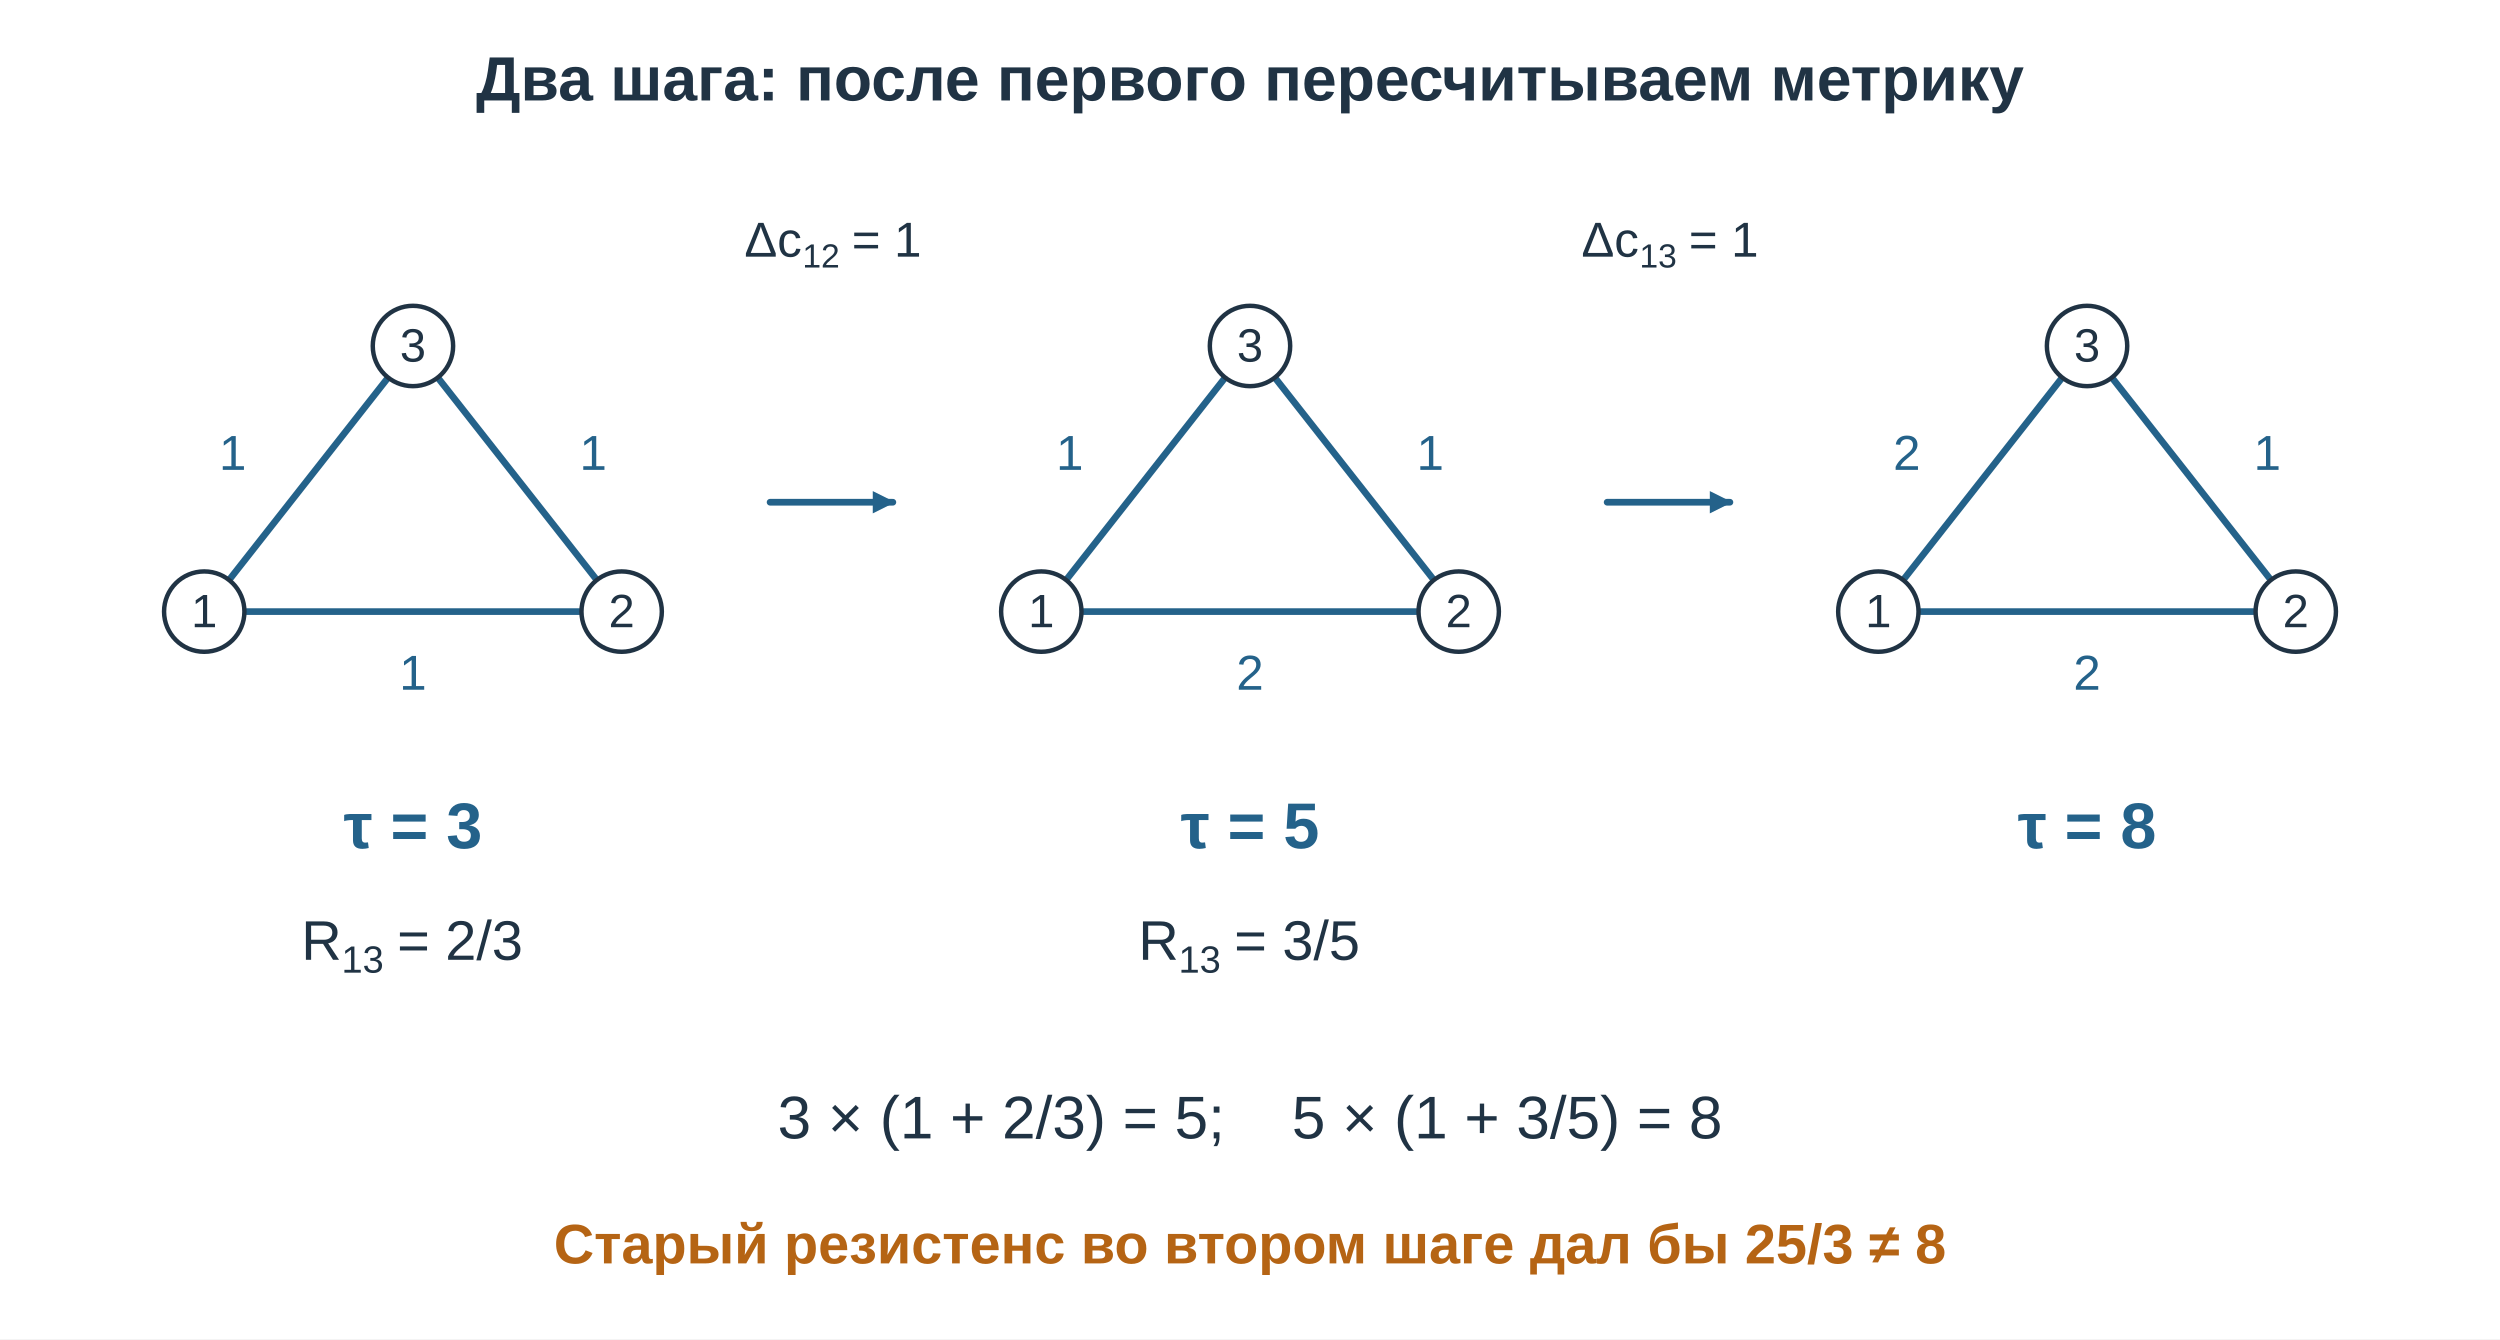
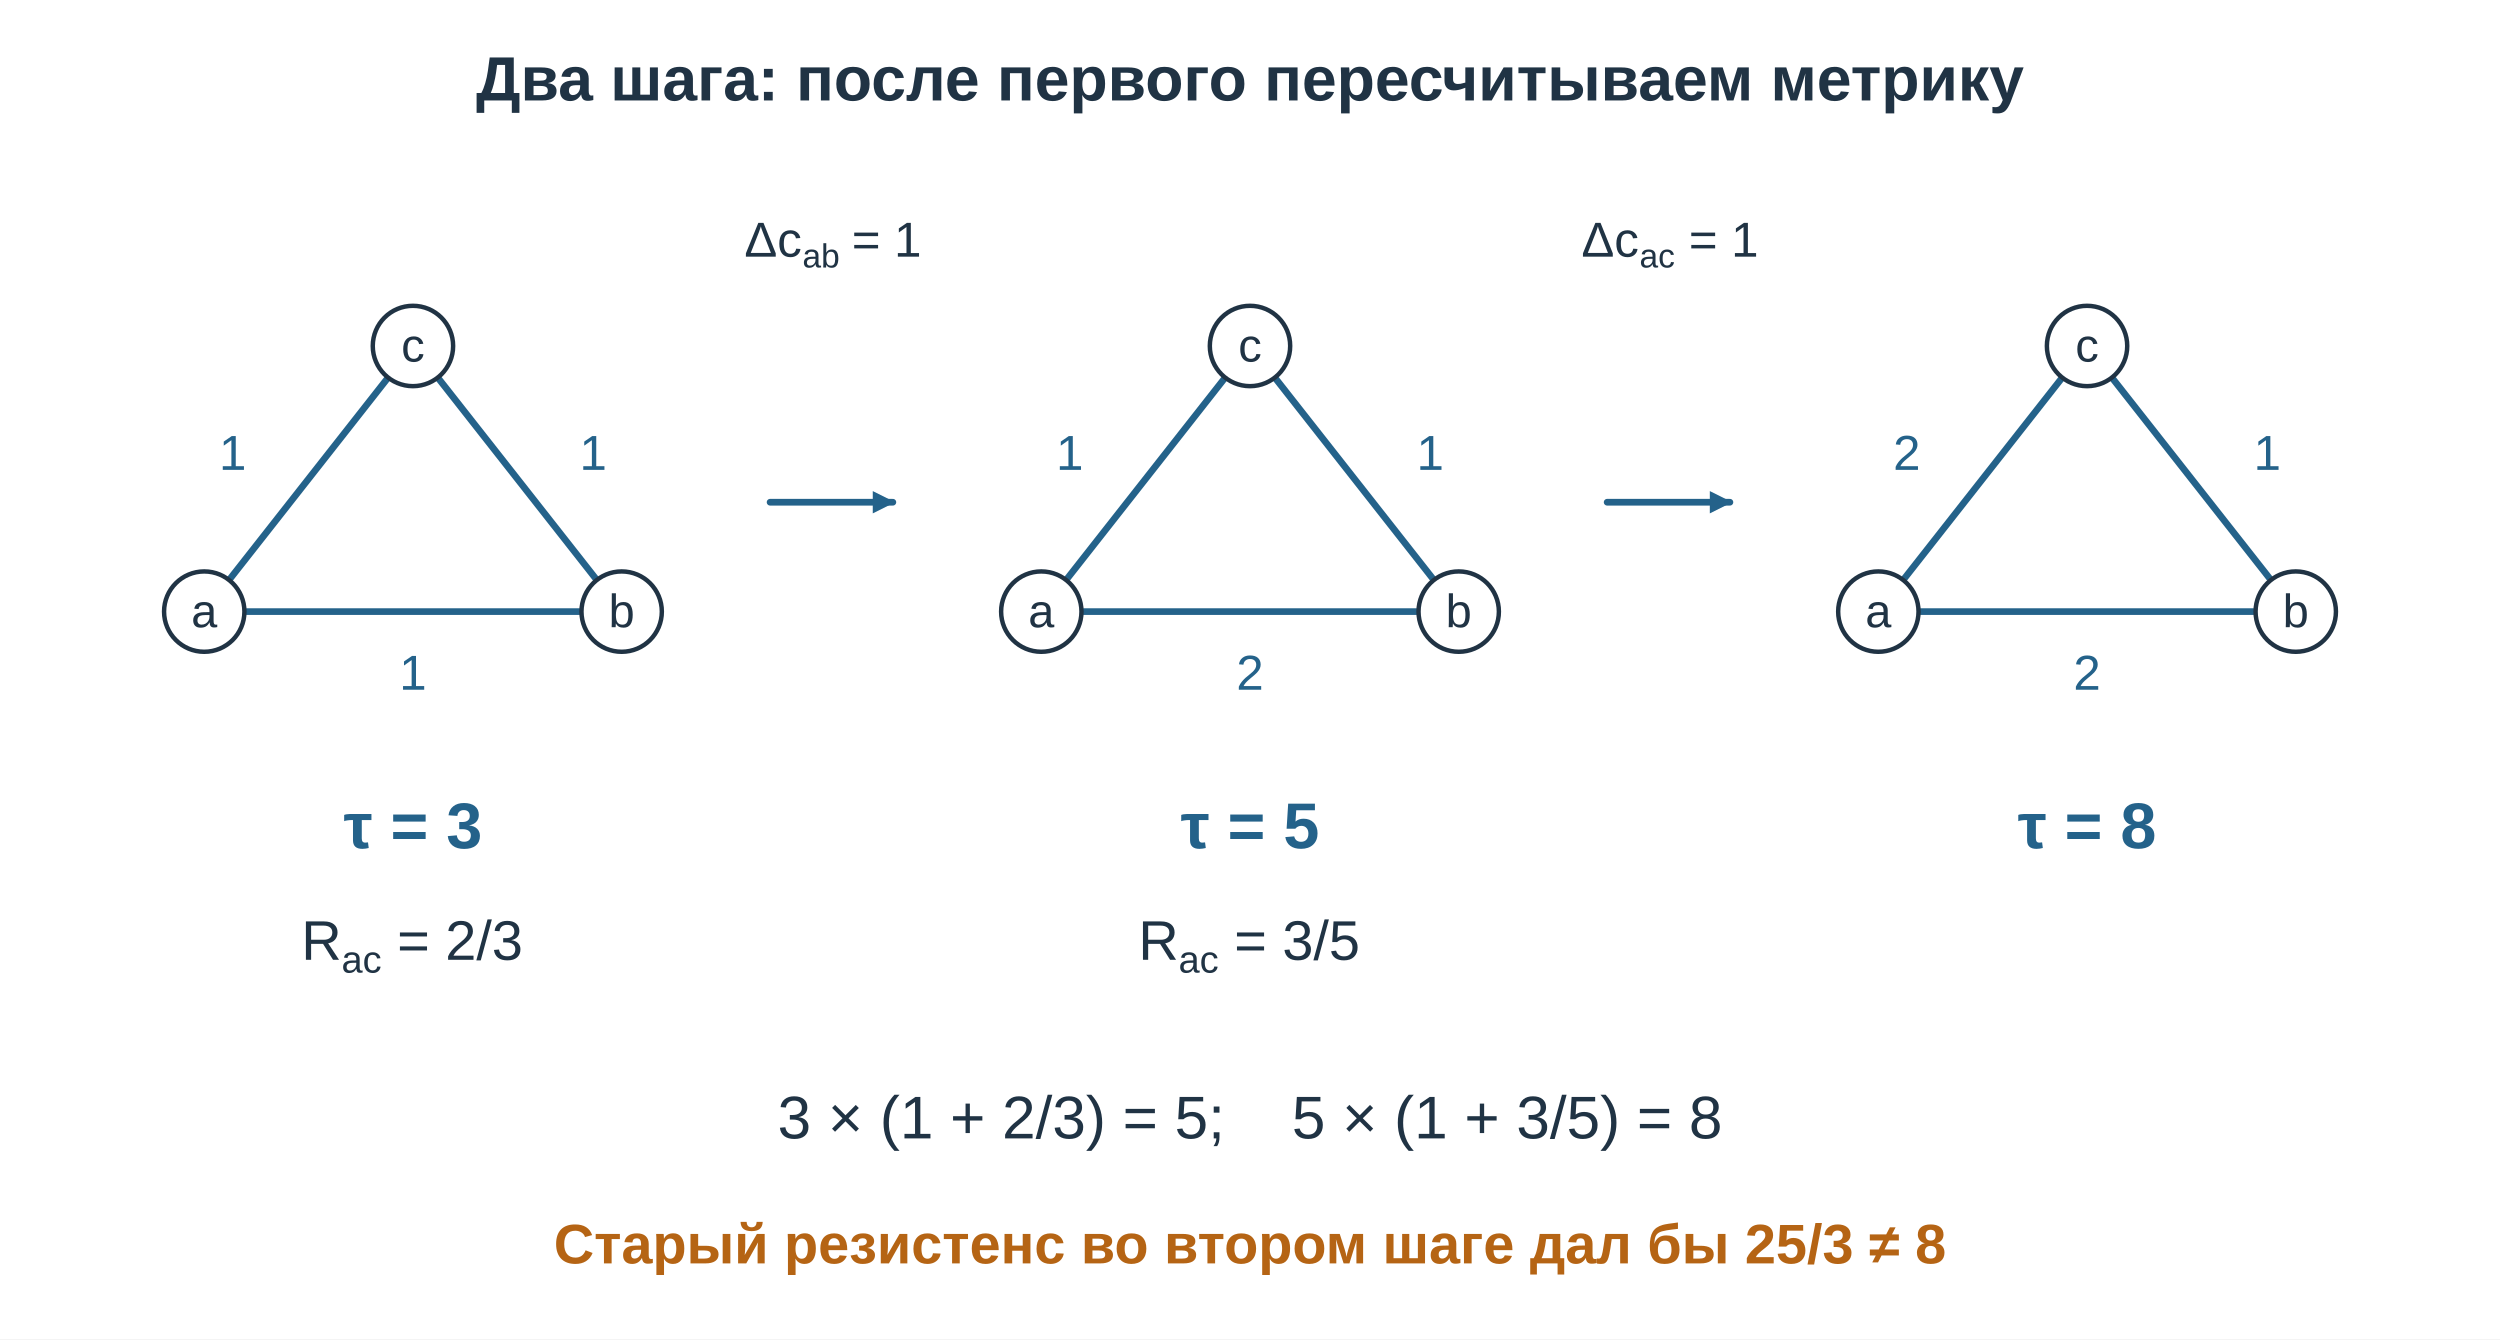
<svg xmlns="http://www.w3.org/2000/svg" width="1120" height="600" viewBox="0 0 1120 600" role="img" aria-labelledby="title">
  <defs>
    <marker id="arrow" markerWidth="12" markerHeight="12" refX="9" refY="5" orient="auto" markerUnits="userSpaceOnUse">
      <path d="M0 0 L10 5 L0 10 Z" fill="#24628a" />
    </marker>
  </defs>
  <style>text{font-family:Arial,sans-serif;fill:#203344}path,line{stroke-linecap:round;stroke-linejoin:round}</style>
  <rect width="1120" height="600" fill="white" />
  <text xml:space="preserve" x="560" y="45" font-size="28" fill="#203344" style="fill:#203344" font-weight="600" text-anchor="middle">Два шага: после первого пересчитываем метрику</text>
  <line x1="110.5" y1="274.0" x2="259.5" y2="274.0" stroke="#24628a" stroke-width="3" />
  <text xml:space="preserve" x="185.0" y="309.0" font-size="22" fill="#24628a" style="fill:#24628a" font-weight="400" text-anchor="middle">1</text>
  <line x1="103.239" y1="259.06" x2="173.261" y2="169.94" stroke="#24628a" stroke-width="3" />
  <text xml:space="preserve" x="104.25" y="210.5" font-size="22" fill="#24628a" style="fill:#24628a" font-weight="400" text-anchor="middle">1</text>
  <line x1="266.761" y1="259.06" x2="196.739" y2="169.94" stroke="#24628a" stroke-width="3" />
  <text xml:space="preserve" x="265.75" y="210.5" font-size="22" fill="#24628a" style="fill:#24628a" font-weight="400" text-anchor="middle">1</text>
  <circle cx="91.5" cy="274.0" r="18" fill="white" stroke="#203344" stroke-width="2" />
-   <text xml:space="preserve" x="91.5" y="281.0" font-size="21" fill="#203344" style="fill:#203344" font-weight="400" text-anchor="middle">1</text>
+   <text xml:space="preserve" x="91.5" y="281.0" font-size="21" fill="#203344" style="fill:#203344" font-weight="400" text-anchor="middle">a</text>
  <circle cx="278.5" cy="274.0" r="18" fill="white" stroke="#203344" stroke-width="2" />
-   <text xml:space="preserve" x="278.5" y="281.0" font-size="21" fill="#203344" style="fill:#203344" font-weight="400" text-anchor="middle">2</text>
+   <text xml:space="preserve" x="278.5" y="281.0" font-size="21" fill="#203344" style="fill:#203344" font-weight="400" text-anchor="middle">b</text>
  <circle cx="185" cy="155" r="18" fill="white" stroke="#203344" stroke-width="2" />
-   <text xml:space="preserve" x="185" y="162" font-size="21" fill="#203344" style="fill:#203344" font-weight="400" text-anchor="middle">3</text>
+   <text xml:space="preserve" x="185" y="162" font-size="21" fill="#203344" style="fill:#203344" font-weight="400" text-anchor="middle">c</text>
  <text xml:space="preserve" x="185" y="380" font-size="29" fill="#24628a" style="fill:#24628a" font-weight="600" text-anchor="middle">τ = 3</text>
  <text xml:space="preserve" x="135.0" y="430" font-size="25" fill="#203344" style="fill:#203344" font-weight="400" text-anchor="start">R</text>
-   <text xml:space="preserve" x="153.0" y="435.75" font-size="17" fill="#203344" style="fill:#203344" font-weight="400" text-anchor="start">13</text>
+   <text xml:space="preserve" x="153.0" y="435.75" font-size="17" fill="#203344" style="fill:#203344" font-weight="400" text-anchor="start">ac</text>
  <text xml:space="preserve" x="171.0" y="430" font-size="25" fill="#203344" style="fill:#203344" font-weight="400" text-anchor="start"> = 2/3</text>
  <line x1="485.5" y1="274.0" x2="634.5" y2="274.0" stroke="#24628a" stroke-width="3" />
  <text xml:space="preserve" x="560.0" y="309.0" font-size="22" fill="#24628a" style="fill:#24628a" font-weight="400" text-anchor="middle">2</text>
  <line x1="478.239" y1="259.06" x2="548.261" y2="169.94" stroke="#24628a" stroke-width="3" />
  <text xml:space="preserve" x="479.25" y="210.5" font-size="22" fill="#24628a" style="fill:#24628a" font-weight="400" text-anchor="middle">1</text>
  <line x1="641.761" y1="259.06" x2="571.739" y2="169.94" stroke="#24628a" stroke-width="3" />
  <text xml:space="preserve" x="640.75" y="210.5" font-size="22" fill="#24628a" style="fill:#24628a" font-weight="400" text-anchor="middle">1</text>
  <circle cx="466.5" cy="274.0" r="18" fill="white" stroke="#203344" stroke-width="2" />
-   <text xml:space="preserve" x="466.5" y="281.0" font-size="21" fill="#203344" style="fill:#203344" font-weight="400" text-anchor="middle">1</text>
+   <text xml:space="preserve" x="466.5" y="281.0" font-size="21" fill="#203344" style="fill:#203344" font-weight="400" text-anchor="middle">a</text>
  <circle cx="653.5" cy="274.0" r="18" fill="white" stroke="#203344" stroke-width="2" />
-   <text xml:space="preserve" x="653.5" y="281.0" font-size="21" fill="#203344" style="fill:#203344" font-weight="400" text-anchor="middle">2</text>
+   <text xml:space="preserve" x="653.5" y="281.0" font-size="21" fill="#203344" style="fill:#203344" font-weight="400" text-anchor="middle">b</text>
  <circle cx="560" cy="155" r="18" fill="white" stroke="#203344" stroke-width="2" />
-   <text xml:space="preserve" x="560" y="162" font-size="21" fill="#203344" style="fill:#203344" font-weight="400" text-anchor="middle">3</text>
+   <text xml:space="preserve" x="560" y="162" font-size="21" fill="#203344" style="fill:#203344" font-weight="400" text-anchor="middle">c</text>
  <text xml:space="preserve" x="560" y="380" font-size="29" fill="#24628a" style="fill:#24628a" font-weight="600" text-anchor="middle">τ = 5</text>
  <text xml:space="preserve" x="510.0" y="430" font-size="25" fill="#203344" style="fill:#203344" font-weight="400" text-anchor="start">R</text>
-   <text xml:space="preserve" x="528.0" y="435.75" font-size="17" fill="#203344" style="fill:#203344" font-weight="400" text-anchor="start">13</text>
+   <text xml:space="preserve" x="528.0" y="435.75" font-size="17" fill="#203344" style="fill:#203344" font-weight="400" text-anchor="start">ac</text>
  <text xml:space="preserve" x="546.0" y="430" font-size="25" fill="#203344" style="fill:#203344" font-weight="400" text-anchor="start"> = 3/5</text>
  <line x1="860.5" y1="274.0" x2="1009.5" y2="274.0" stroke="#24628a" stroke-width="3" />
  <text xml:space="preserve" x="935.0" y="309.0" font-size="22" fill="#24628a" style="fill:#24628a" font-weight="400" text-anchor="middle">2</text>
  <line x1="853.239" y1="259.06" x2="923.261" y2="169.94" stroke="#24628a" stroke-width="3" />
  <text xml:space="preserve" x="854.25" y="210.5" font-size="22" fill="#24628a" style="fill:#24628a" font-weight="400" text-anchor="middle">2</text>
  <line x1="1016.761" y1="259.06" x2="946.739" y2="169.94" stroke="#24628a" stroke-width="3" />
  <text xml:space="preserve" x="1015.75" y="210.5" font-size="22" fill="#24628a" style="fill:#24628a" font-weight="400" text-anchor="middle">1</text>
  <circle cx="841.5" cy="274.0" r="18" fill="white" stroke="#203344" stroke-width="2" />
-   <text xml:space="preserve" x="841.5" y="281.0" font-size="21" fill="#203344" style="fill:#203344" font-weight="400" text-anchor="middle">1</text>
+   <text xml:space="preserve" x="841.5" y="281.0" font-size="21" fill="#203344" style="fill:#203344" font-weight="400" text-anchor="middle">a</text>
  <circle cx="1028.5" cy="274.0" r="18" fill="white" stroke="#203344" stroke-width="2" />
-   <text xml:space="preserve" x="1028.5" y="281.0" font-size="21" fill="#203344" style="fill:#203344" font-weight="400" text-anchor="middle">2</text>
+   <text xml:space="preserve" x="1028.5" y="281.0" font-size="21" fill="#203344" style="fill:#203344" font-weight="400" text-anchor="middle">b</text>
  <circle cx="935" cy="155" r="18" fill="white" stroke="#203344" stroke-width="2" />
-   <text xml:space="preserve" x="935" y="162" font-size="21" fill="#203344" style="fill:#203344" font-weight="400" text-anchor="middle">3</text>
+   <text xml:space="preserve" x="935" y="162" font-size="21" fill="#203344" style="fill:#203344" font-weight="400" text-anchor="middle">c</text>
  <text xml:space="preserve" x="935" y="380" font-size="29" fill="#24628a" style="fill:#24628a" font-weight="600" text-anchor="middle">τ = 8</text>
  <line x1="345" y1="225" x2="400" y2="225" stroke="#24628a" stroke-width="3" marker-end="url(#arrow)" />
  <text xml:space="preserve" x="333.5" y="115" font-size="22" fill="#203344" style="fill:#203344" font-weight="400" text-anchor="start">Δc</text>
-   <text xml:space="preserve" x="359.5" y="119.84" font-size="15" fill="#203344" style="fill:#203344" font-weight="400" text-anchor="start">12</text>
+   <text xml:space="preserve" x="359.5" y="119.84" font-size="15" fill="#203344" style="fill:#203344" font-weight="400" text-anchor="start">ab</text>
  <text xml:space="preserve" x="375.5" y="115" font-size="22" fill="#203344" style="fill:#203344" font-weight="400" text-anchor="start"> = 1</text>
  <line x1="720" y1="225" x2="775" y2="225" stroke="#24628a" stroke-width="3" marker-end="url(#arrow)" />
  <text xml:space="preserve" x="708.5" y="115" font-size="22" fill="#203344" style="fill:#203344" font-weight="400" text-anchor="start">Δc</text>
-   <text xml:space="preserve" x="734.5" y="119.84" font-size="15" fill="#203344" style="fill:#203344" font-weight="400" text-anchor="start">13</text>
+   <text xml:space="preserve" x="734.5" y="119.84" font-size="15" fill="#203344" style="fill:#203344" font-weight="400" text-anchor="start">ac</text>
  <text xml:space="preserve" x="750.5" y="115" font-size="22" fill="#203344" style="fill:#203344" font-weight="400" text-anchor="start"> = 1</text>
  <text xml:space="preserve" x="560" y="510" font-size="27" fill="#203344" style="fill:#203344" font-weight="400" text-anchor="middle">3 × (1 + 2/3) = 5;    5 × (1 + 3/5) = 8</text>
  <text xml:space="preserve" x="560" y="566" font-size="25" fill="#b56414" style="fill:#b56414" font-weight="600" text-anchor="middle">Старый резистенс во втором шаге дал бы 25/3 ≠ 8</text>
</svg>
